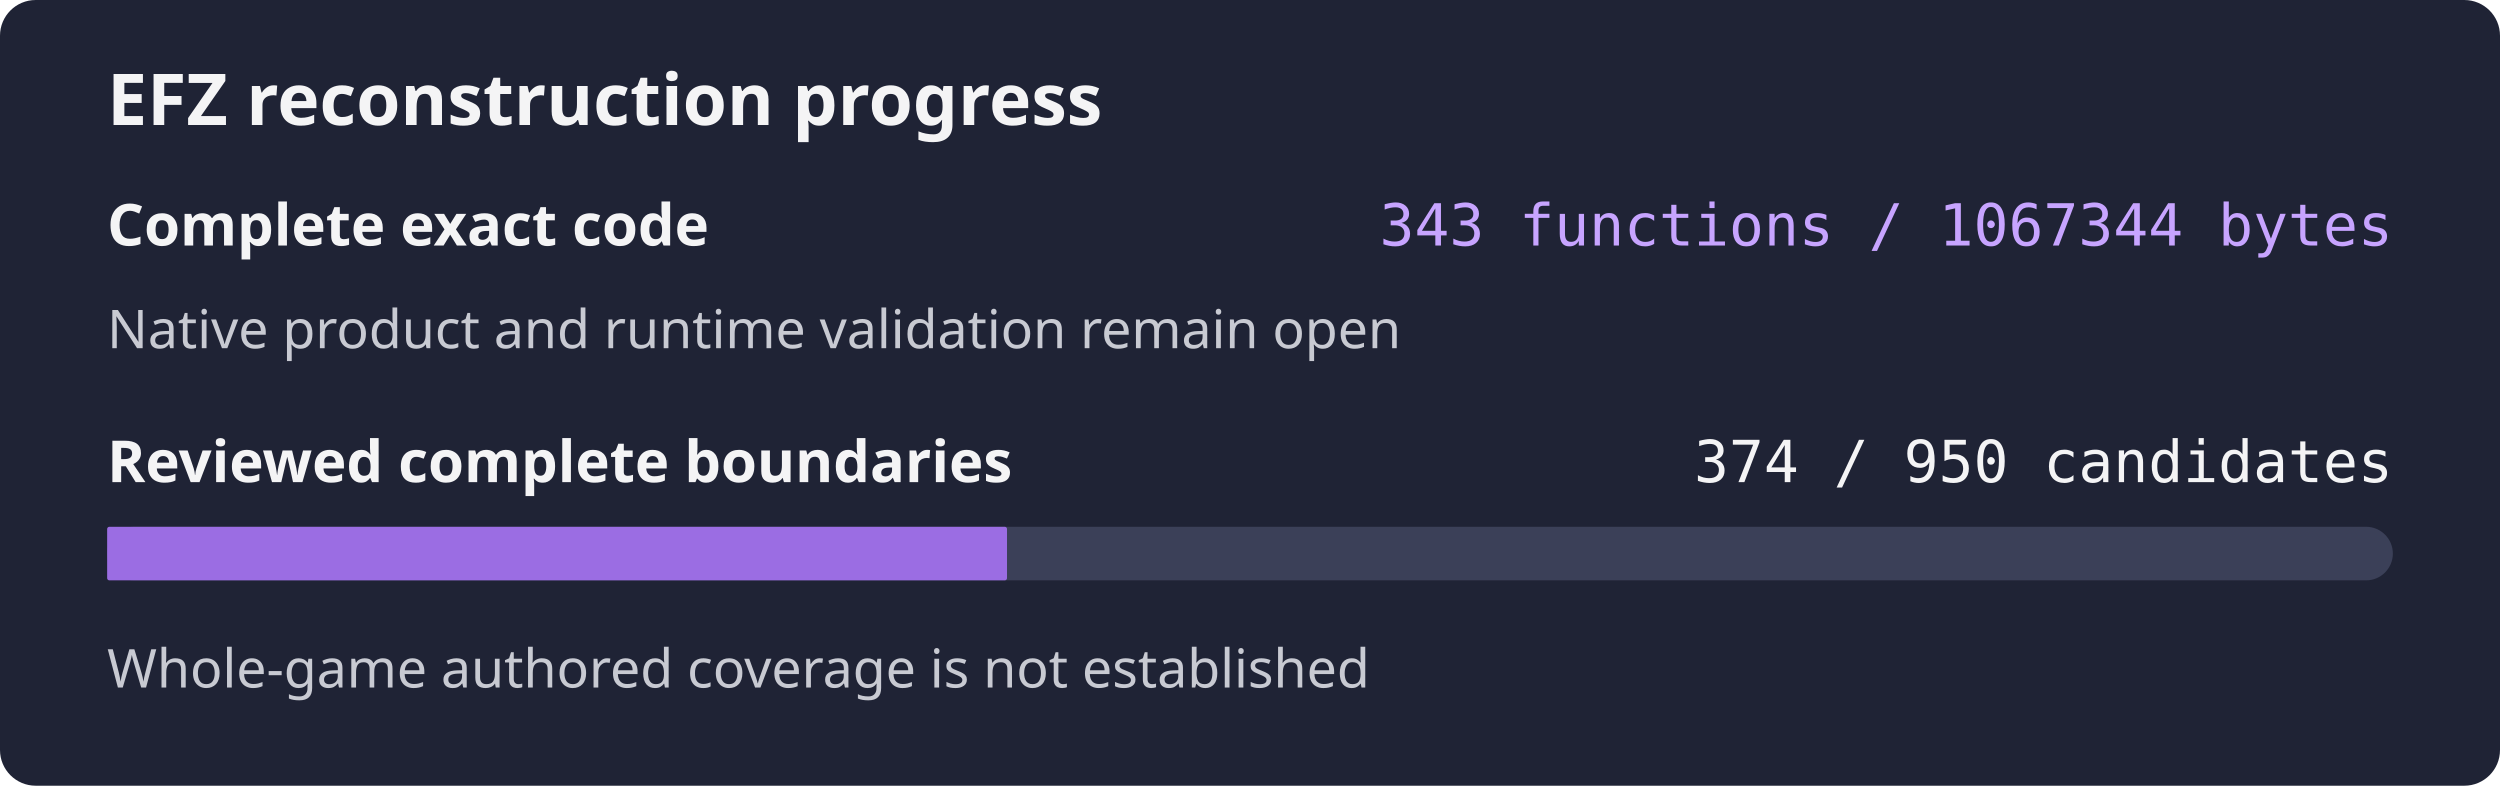
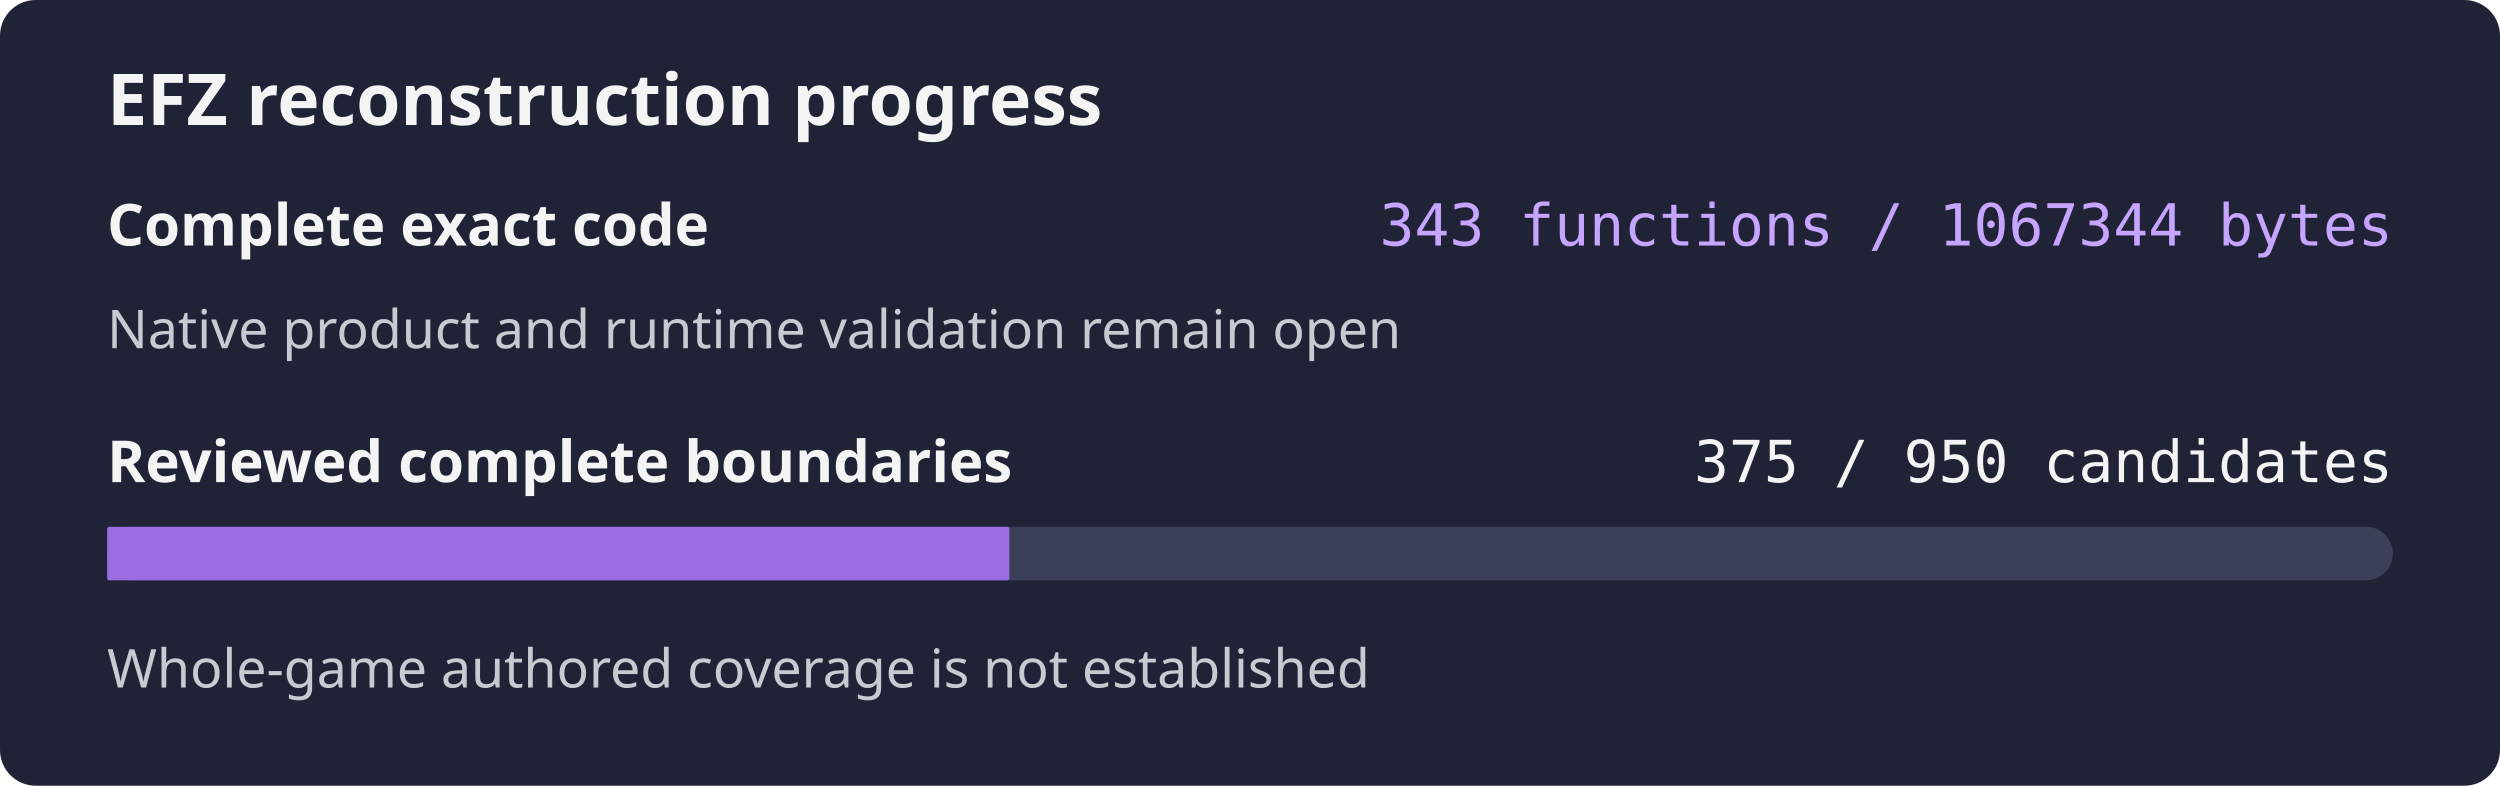
- <svg xmlns="http://www.w3.org/2000/svg" width="560" height="176" role="img" aria-label="EFZ reconstruction: 343 exact functions, 1067344 exact bytes; 374 reviewed boundaries out of 950 candidates">
+ <svg xmlns="http://www.w3.org/2000/svg" width="560" height="176" role="img" aria-label="EFZ reconstruction: 343 exact functions, 1067344 exact bytes; 375 reviewed boundaries out of 950 candidates">
  <rect width="560" height="176" rx="8" fill="#1f2335" />
  <text x="24" y="28" fill="#f4f4f5" font-family="sans-serif" font-size="16" font-weight="600">EFZ reconstruction progress</text>
  <text x="24" y="55" fill="#f4f4f5" font-family="sans-serif" font-size="13" font-weight="600">Complete exact code</text>
  <text x="536" y="55" fill="#c7a4ff" text-anchor="end" font-family="monospace" font-size="13">343 functions / 1067344 bytes</text>
  <text x="24" y="78" fill="#c8cad2" font-family="sans-serif" font-size="12">Native product and runtime validation remain open</text>
  <text x="24" y="108" fill="#f4f4f5" font-family="sans-serif" font-size="13" font-weight="600">Reviewed complete boundaries</text>
-   <text x="536" y="108" fill="#f4f4f5" text-anchor="end" font-family="monospace" font-size="13">374 / 950 candidates</text>
+   <text x="536" y="108" fill="#f4f4f5" text-anchor="end" font-family="monospace" font-size="13">375 / 950 candidates</text>
  <rect x="24" y="118" width="512" height="12" rx="6" fill="#3b4058" />
-   <rect x="24" y="118" width="201.57" height="12" rx="0.5" fill="#9b6de3" />
+   <rect x="24" y="118" width="202.11" height="12" rx="0.5" fill="#9b6de3" />
  <text x="24" y="154" fill="#c8cad2" font-family="sans-serif" font-size="12">Whole-game authored coverage is not established</text>
</svg>
